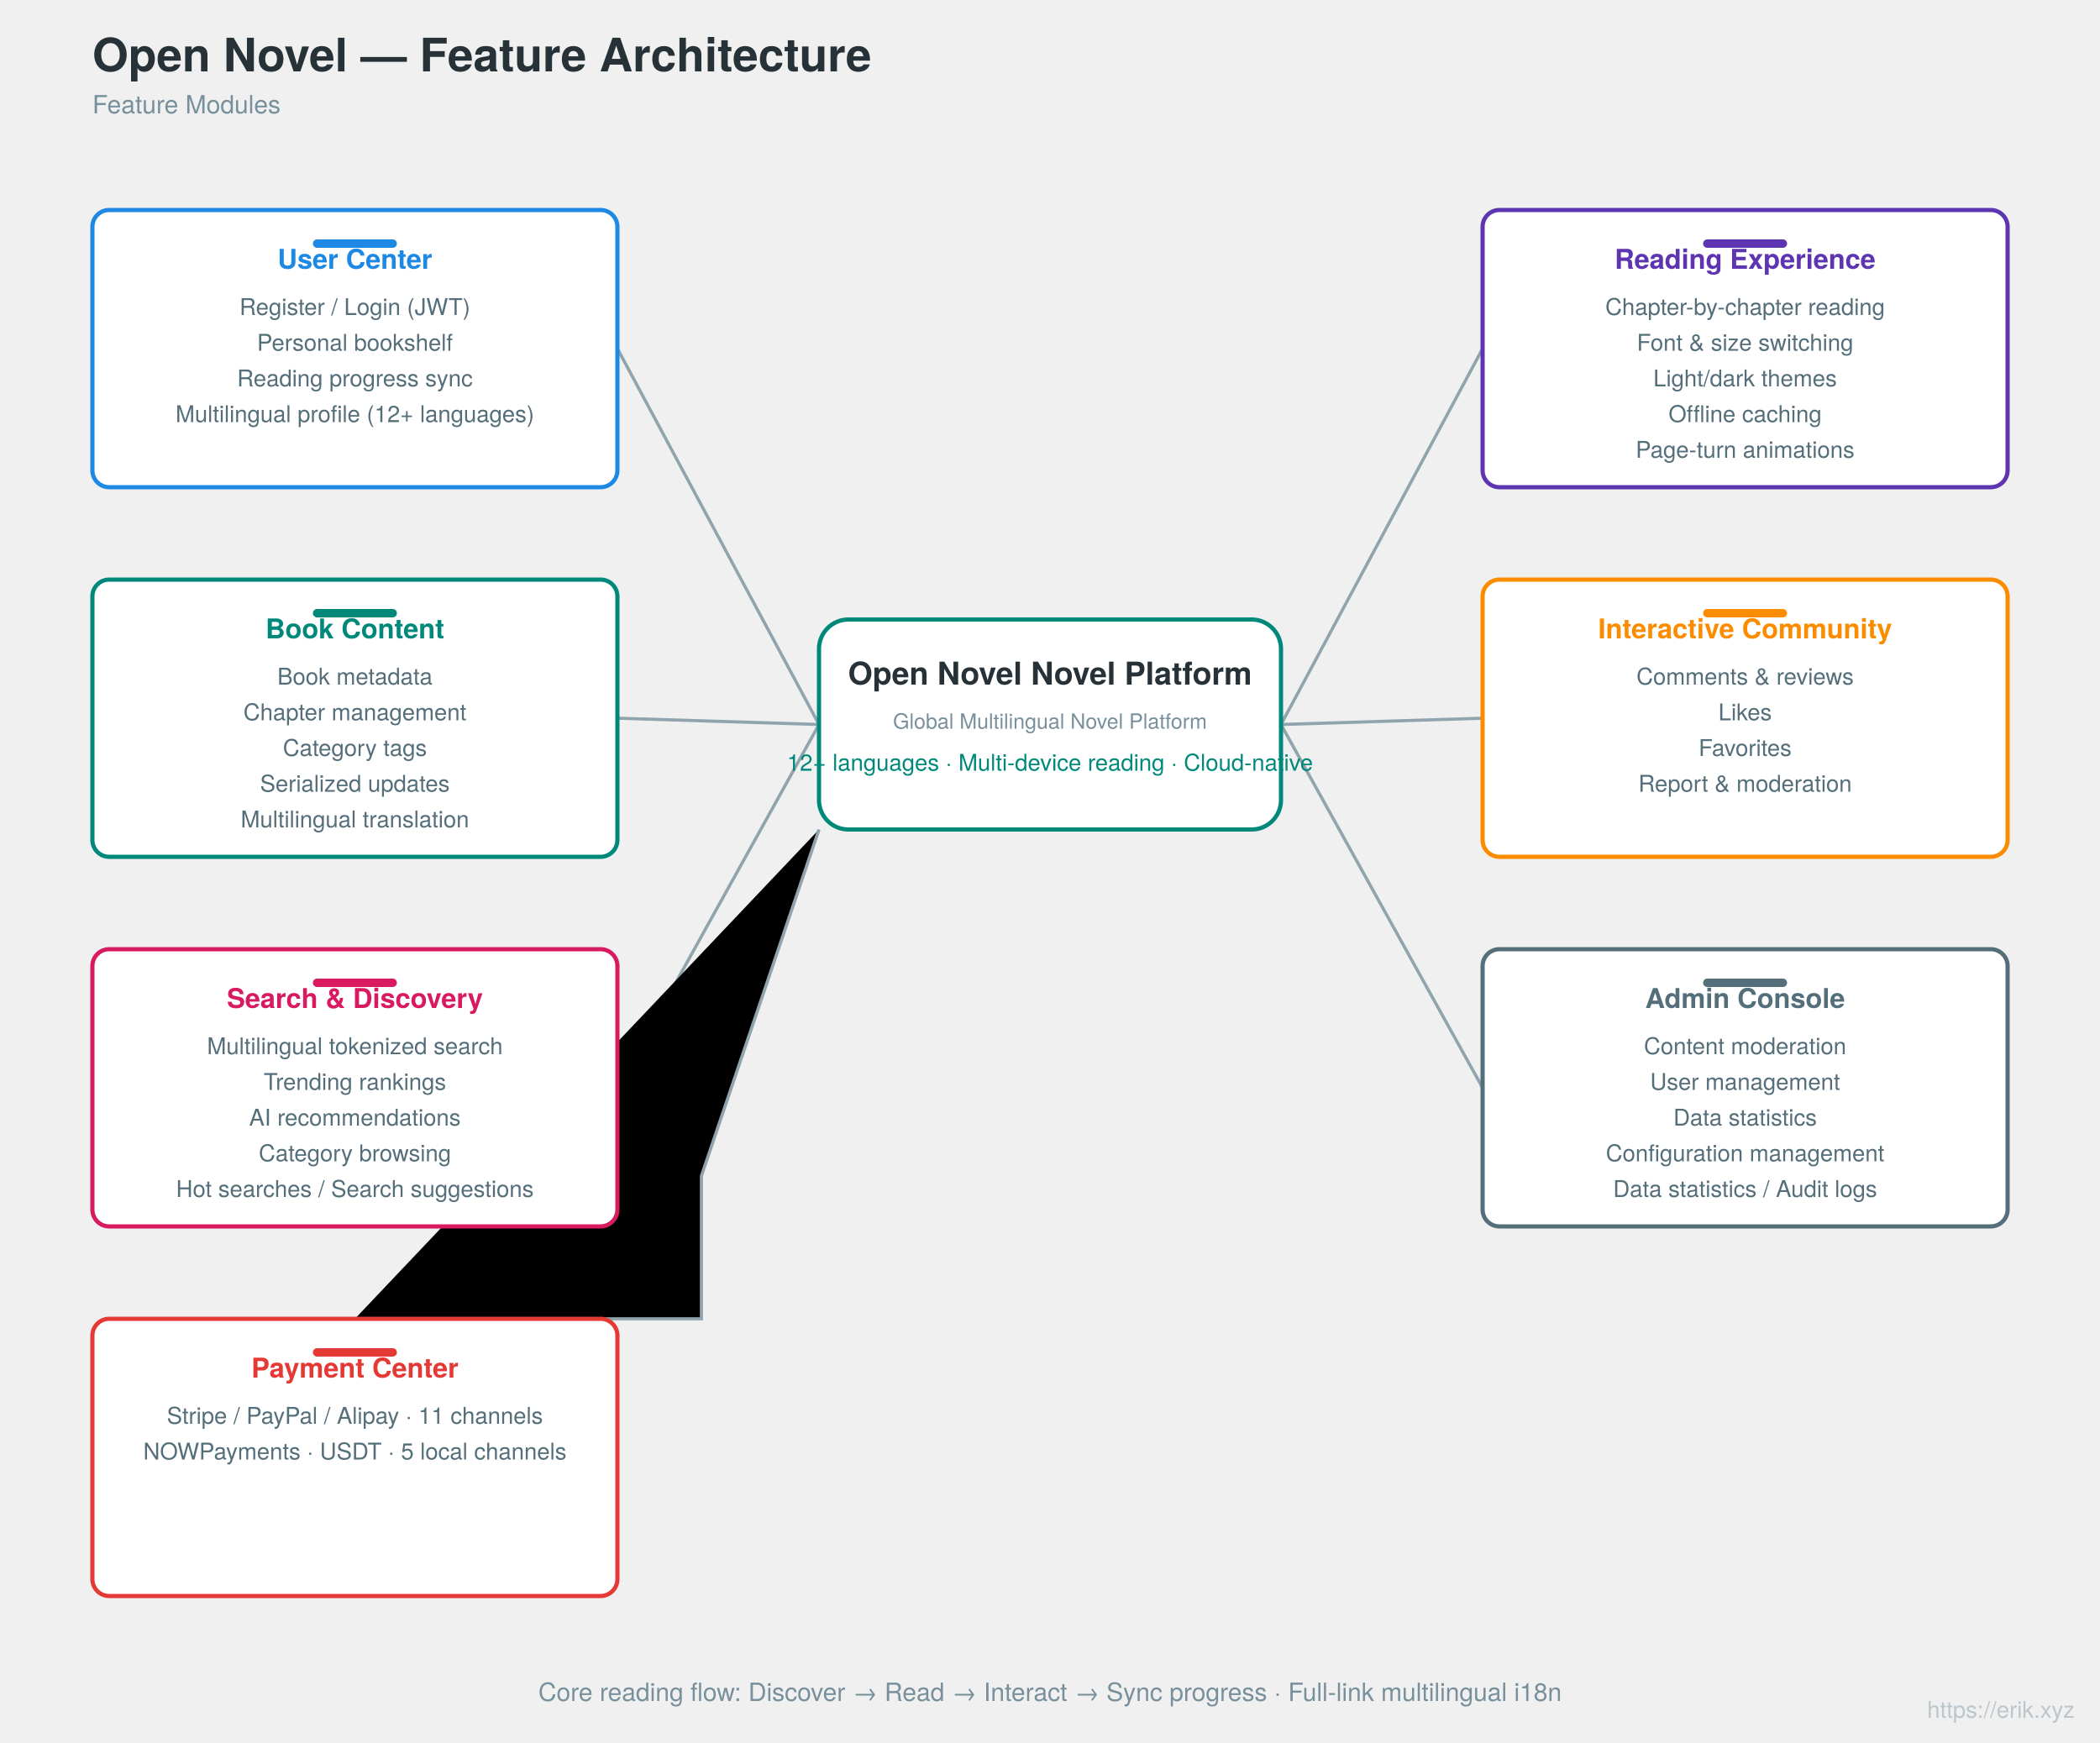
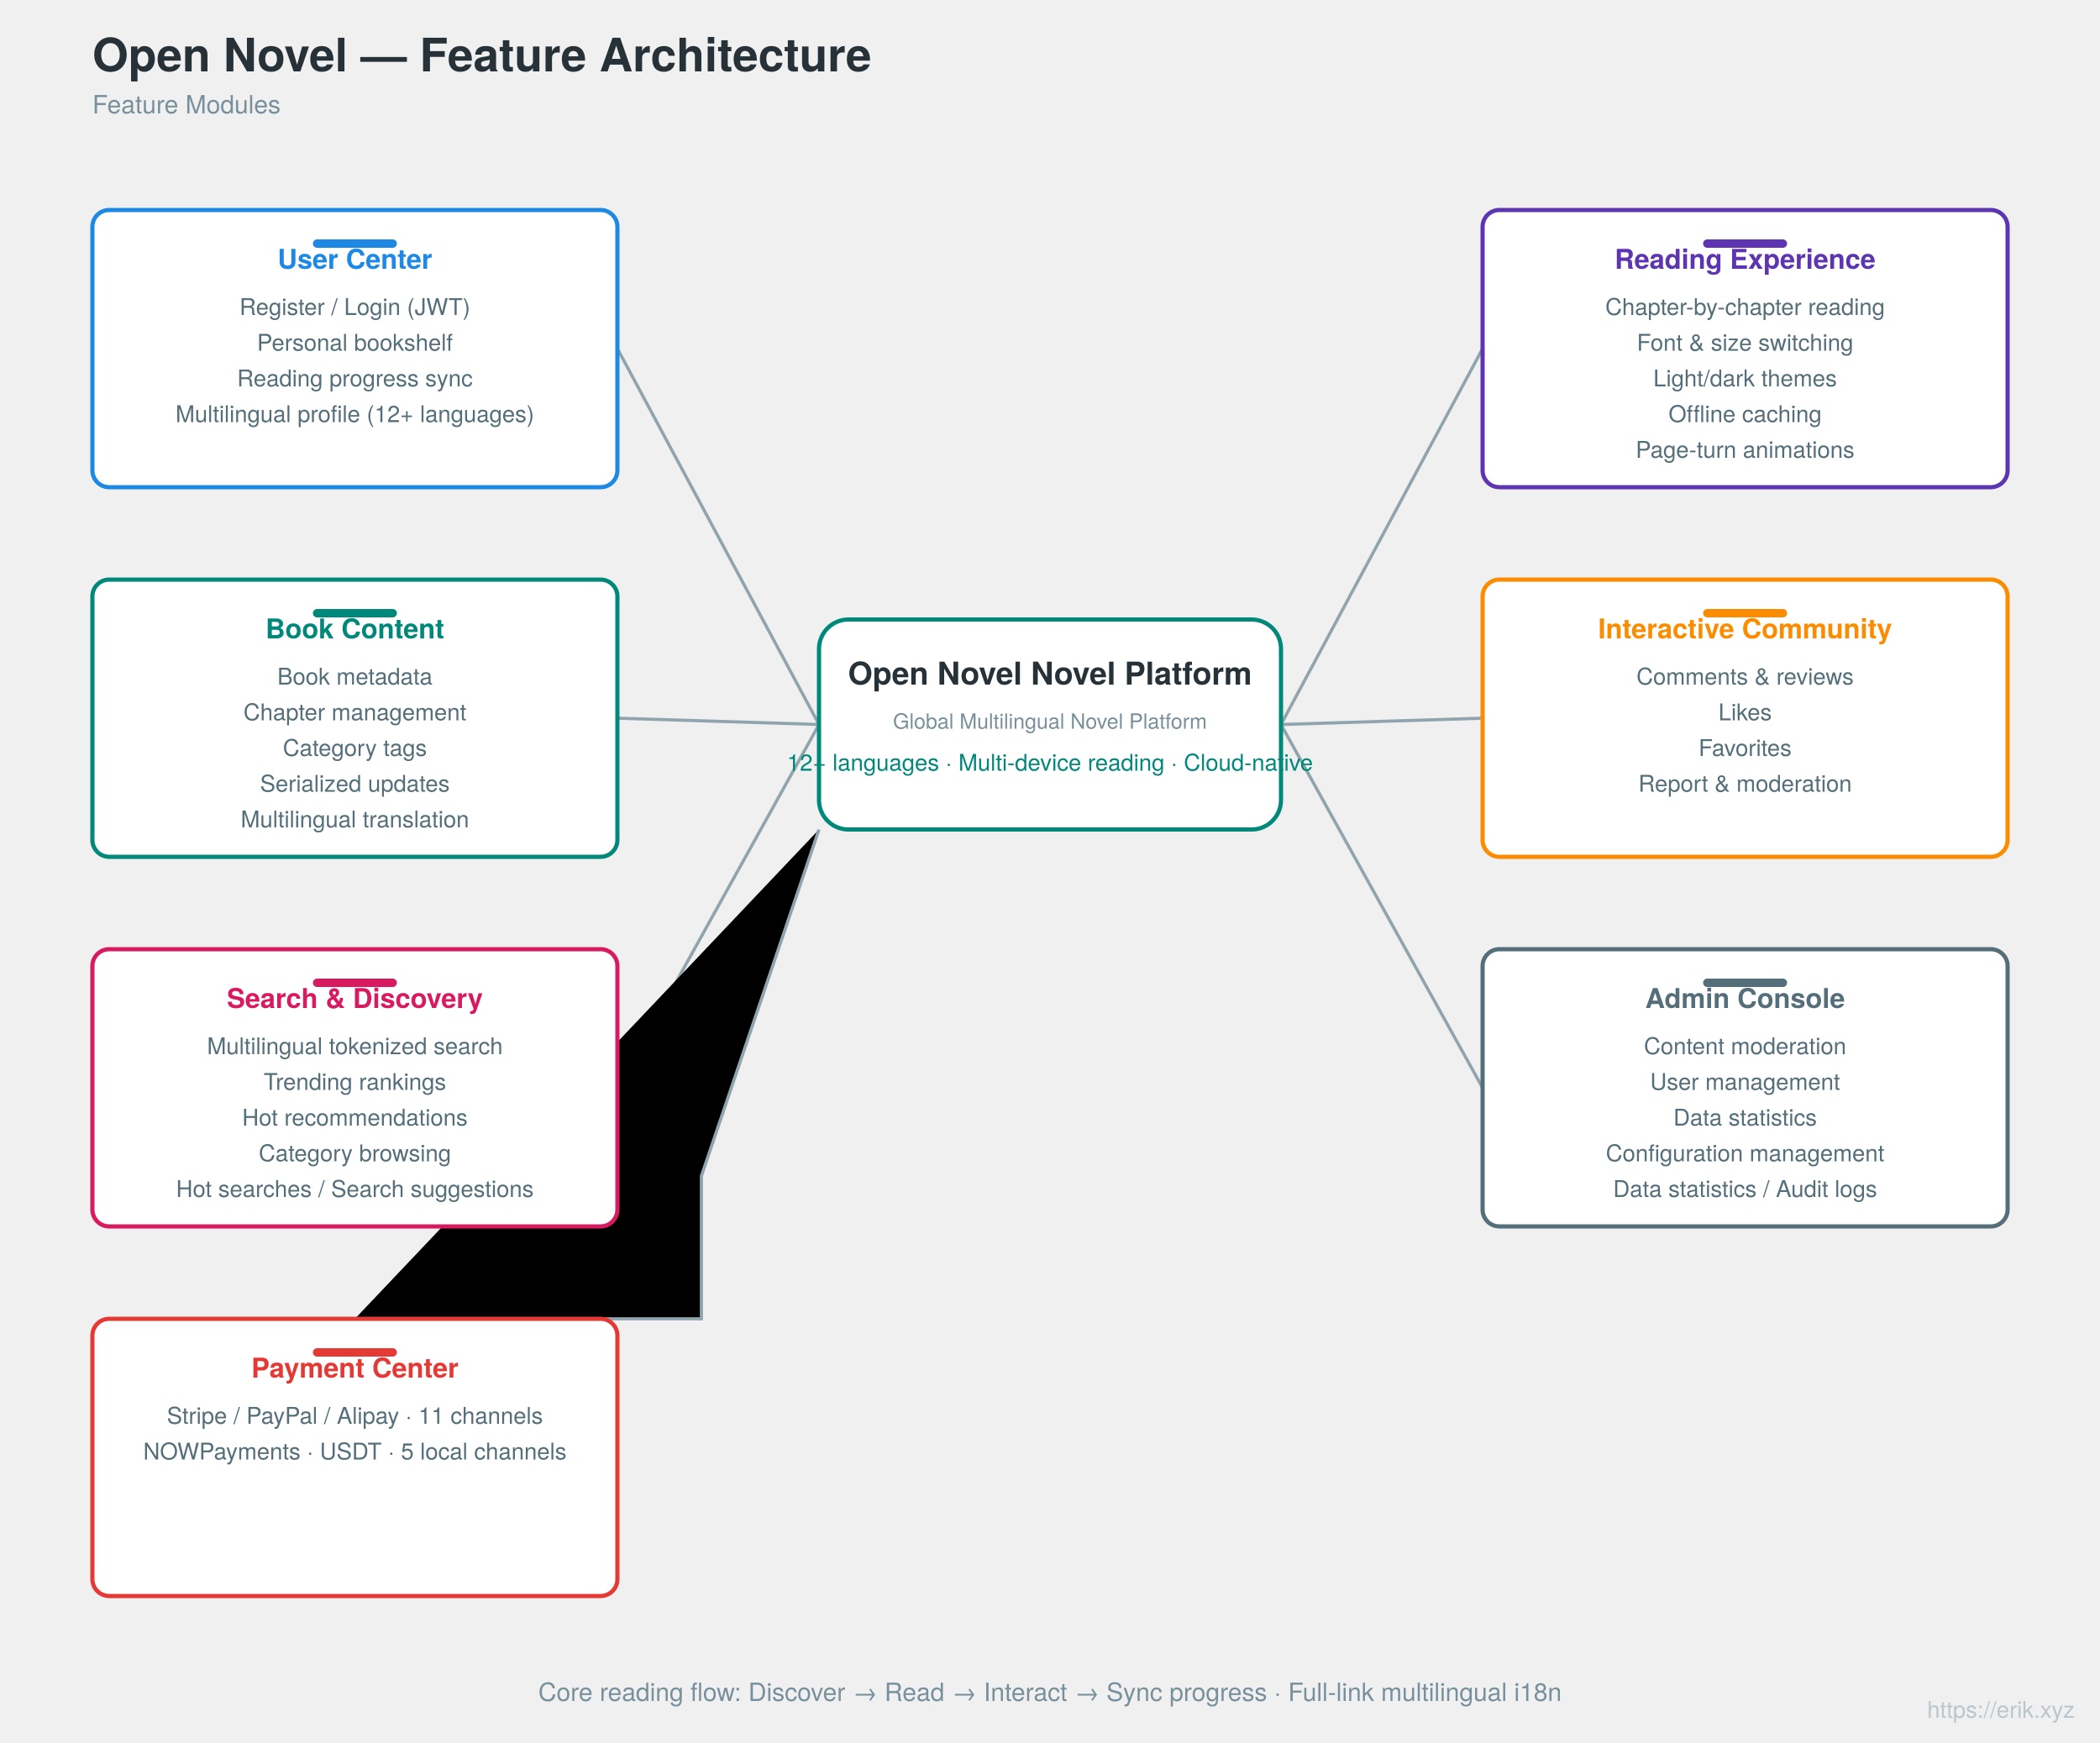
<svg xmlns="http://www.w3.org/2000/svg" width="1000" height="830" viewBox="0 0 1000 830" font-family="'PingFang SC','Microsoft YaHei','Helvetica Neue',sans-serif">
  <text x="44" y="34" font-size="22" font-weight="700" fill="#263238">Open Novel — Feature Architecture</text>
  <text x="44" y="54" font-size="12" fill="#78909c">Feature Modules</text>
  <g stroke="#90a4ae" stroke-width="1.5">
    <line x1="390" y1="345" x2="294" y2="166" />
    <line x1="390" y1="345" x2="294" y2="342" />
    <line x1="390" y1="345" x2="294" y2="518" />
    <line x1="610" y1="345" x2="706" y2="166" />
    <line x1="610" y1="345" x2="706" y2="342" />
    <line x1="610" y1="345" x2="706" y2="518" />
    <polyline points="390,395 334,560 334,628 169,628" />
  </g>
  <g>
    <rect x="390" y="295" width="220" height="100" rx="14" fill="#ffffff" stroke="#00897b" stroke-width="2" />
    <text x="500" y="326" font-size="15" font-weight="700" fill="#263238" text-anchor="middle">Open Novel Novel Platform</text>
    <text x="500" y="347" font-size="10" fill="#78909c" text-anchor="middle">Global Multilingual Novel Platform</text>
    <text x="500" y="367" font-size="11" fill="#00897b" text-anchor="middle">12+ languages · Multi-device reading · Cloud-native</text>
  </g>
  <g>
    <rect x="44" y="100" width="250" height="132" rx="8" fill="#ffffff" stroke="#1e88e5" stroke-width="2" />
    <rect x="149" y="114" width="40" height="4" rx="2" fill="#1e88e5" />
    <text x="169" y="128" font-size="13" font-weight="700" fill="#1e88e5" text-anchor="middle">User Center</text>
    <text x="169" y="150" font-size="11" fill="#546e7a" text-anchor="middle">Register / Login (JWT)</text>
    <text x="169" y="167" font-size="11" fill="#546e7a" text-anchor="middle">Personal bookshelf</text>
    <text x="169" y="184" font-size="11" fill="#546e7a" text-anchor="middle">Reading progress sync</text>
    <text x="169" y="201" font-size="11" fill="#546e7a" text-anchor="middle">Multilingual profile (12+ languages)</text>
  </g>
  <g>
    <rect x="706" y="100" width="250" height="132" rx="8" fill="#ffffff" stroke="#5e35b1" stroke-width="2" />
    <rect x="811" y="114" width="40" height="4" rx="2" fill="#5e35b1" />
    <text x="831" y="128" font-size="13" font-weight="700" fill="#5e35b1" text-anchor="middle">Reading Experience</text>
    <text x="831" y="150" font-size="11" fill="#546e7a" text-anchor="middle">Chapter-by-chapter reading</text>
    <text x="831" y="167" font-size="11" fill="#546e7a" text-anchor="middle">Font &amp; size switching</text>
    <text x="831" y="184" font-size="11" fill="#546e7a" text-anchor="middle">Light/dark themes</text>
    <text x="831" y="201" font-size="11" fill="#546e7a" text-anchor="middle">Offline caching</text>
    <text x="831" y="218" font-size="11" fill="#546e7a" text-anchor="middle">Page-turn animations</text>
  </g>
  <g>
    <rect x="44" y="276" width="250" height="132" rx="8" fill="#ffffff" stroke="#00897b" stroke-width="2" />
    <rect x="149" y="290" width="40" height="4" rx="2" fill="#00897b" />
    <text x="169" y="304" font-size="13" font-weight="700" fill="#00897b" text-anchor="middle">Book Content</text>
    <text x="169" y="326" font-size="11" fill="#546e7a" text-anchor="middle">Book metadata</text>
    <text x="169" y="343" font-size="11" fill="#546e7a" text-anchor="middle">Chapter management</text>
    <text x="169" y="360" font-size="11" fill="#546e7a" text-anchor="middle">Category tags</text>
    <text x="169" y="377" font-size="11" fill="#546e7a" text-anchor="middle">Serialized updates</text>
    <text x="169" y="394" font-size="11" fill="#546e7a" text-anchor="middle">Multilingual translation</text>
  </g>
  <g>
    <rect x="706" y="276" width="250" height="132" rx="8" fill="#ffffff" stroke="#fb8c00" stroke-width="2" />
    <rect x="811" y="290" width="40" height="4" rx="2" fill="#fb8c00" />
    <text x="831" y="304" font-size="13" font-weight="700" fill="#fb8c00" text-anchor="middle">Interactive Community</text>
    <text x="831" y="326" font-size="11" fill="#546e7a" text-anchor="middle">Comments &amp; reviews</text>
    <text x="831" y="343" font-size="11" fill="#546e7a" text-anchor="middle">Likes</text>
    <text x="831" y="360" font-size="11" fill="#546e7a" text-anchor="middle">Favorites</text>
    <text x="831" y="377" font-size="11" fill="#546e7a" text-anchor="middle">Report &amp; moderation</text>
  </g>
  <g>
    <rect x="44" y="452" width="250" height="132" rx="8" fill="#ffffff" stroke="#d81b60" stroke-width="2" />
    <rect x="149" y="466" width="40" height="4" rx="2" fill="#d81b60" />
    <text x="169" y="480" font-size="13" font-weight="700" fill="#d81b60" text-anchor="middle">Search &amp; Discovery</text>
    <text x="169" y="502" font-size="11" fill="#546e7a" text-anchor="middle">Multilingual tokenized search</text>
    <text x="169" y="519" font-size="11" fill="#546e7a" text-anchor="middle">Trending rankings</text>
-     <text x="169" y="536" font-size="11" fill="#546e7a" text-anchor="middle">AI recommendations</text>
+     <text x="169" y="536" font-size="11" fill="#546e7a" text-anchor="middle">Hot recommendations</text>
    <text x="169" y="553" font-size="11" fill="#546e7a" text-anchor="middle">Category browsing</text>
    <text x="169" y="570" font-size="11" fill="#546e7a" text-anchor="middle">Hot searches / Search suggestions</text>
  </g>
  <g>
    <rect x="706" y="452" width="250" height="132" rx="8" fill="#ffffff" stroke="#546e7a" stroke-width="2" />
    <rect x="811" y="466" width="40" height="4" rx="2" fill="#546e7a" />
    <text x="831" y="480" font-size="13" font-weight="700" fill="#546e7a" text-anchor="middle">Admin Console</text>
    <text x="831" y="502" font-size="11" fill="#546e7a" text-anchor="middle">Content moderation</text>
    <text x="831" y="519" font-size="11" fill="#546e7a" text-anchor="middle">User management</text>
    <text x="831" y="536" font-size="11" fill="#546e7a" text-anchor="middle">Data statistics</text>
    <text x="831" y="553" font-size="11" fill="#546e7a" text-anchor="middle">Configuration management</text>
    <text x="831" y="570" font-size="11" fill="#546e7a" text-anchor="middle">Data statistics / Audit logs</text>
  </g>
  <g>
    <rect x="44" y="628" width="250" height="132" rx="8" fill="#ffffff" stroke="#e53935" stroke-width="2" />
    <rect x="149" y="642" width="40" height="4" rx="2" fill="#e53935" />
    <text x="169" y="656" font-size="13" font-weight="700" fill="#e53935" text-anchor="middle">Payment Center</text>
    <text x="169" y="678" font-size="11" fill="#546e7a" text-anchor="middle">Stripe / PayPal / Alipay · 11 channels</text>
    <text x="169" y="695" font-size="11" fill="#546e7a" text-anchor="middle">NOWPayments · USDT · 5 local channels</text>
  </g>
  <text x="500" y="810" font-size="12" fill="#78909c" text-anchor="middle">Core reading flow: Discover → Read → Interact → Sync progress · Full-link multilingual i18n</text>
  <text x="988" y="818" font-size="11" fill="#90a4ae" opacity="0.55" text-anchor="end">https://erik.xyz</text>
</svg>
